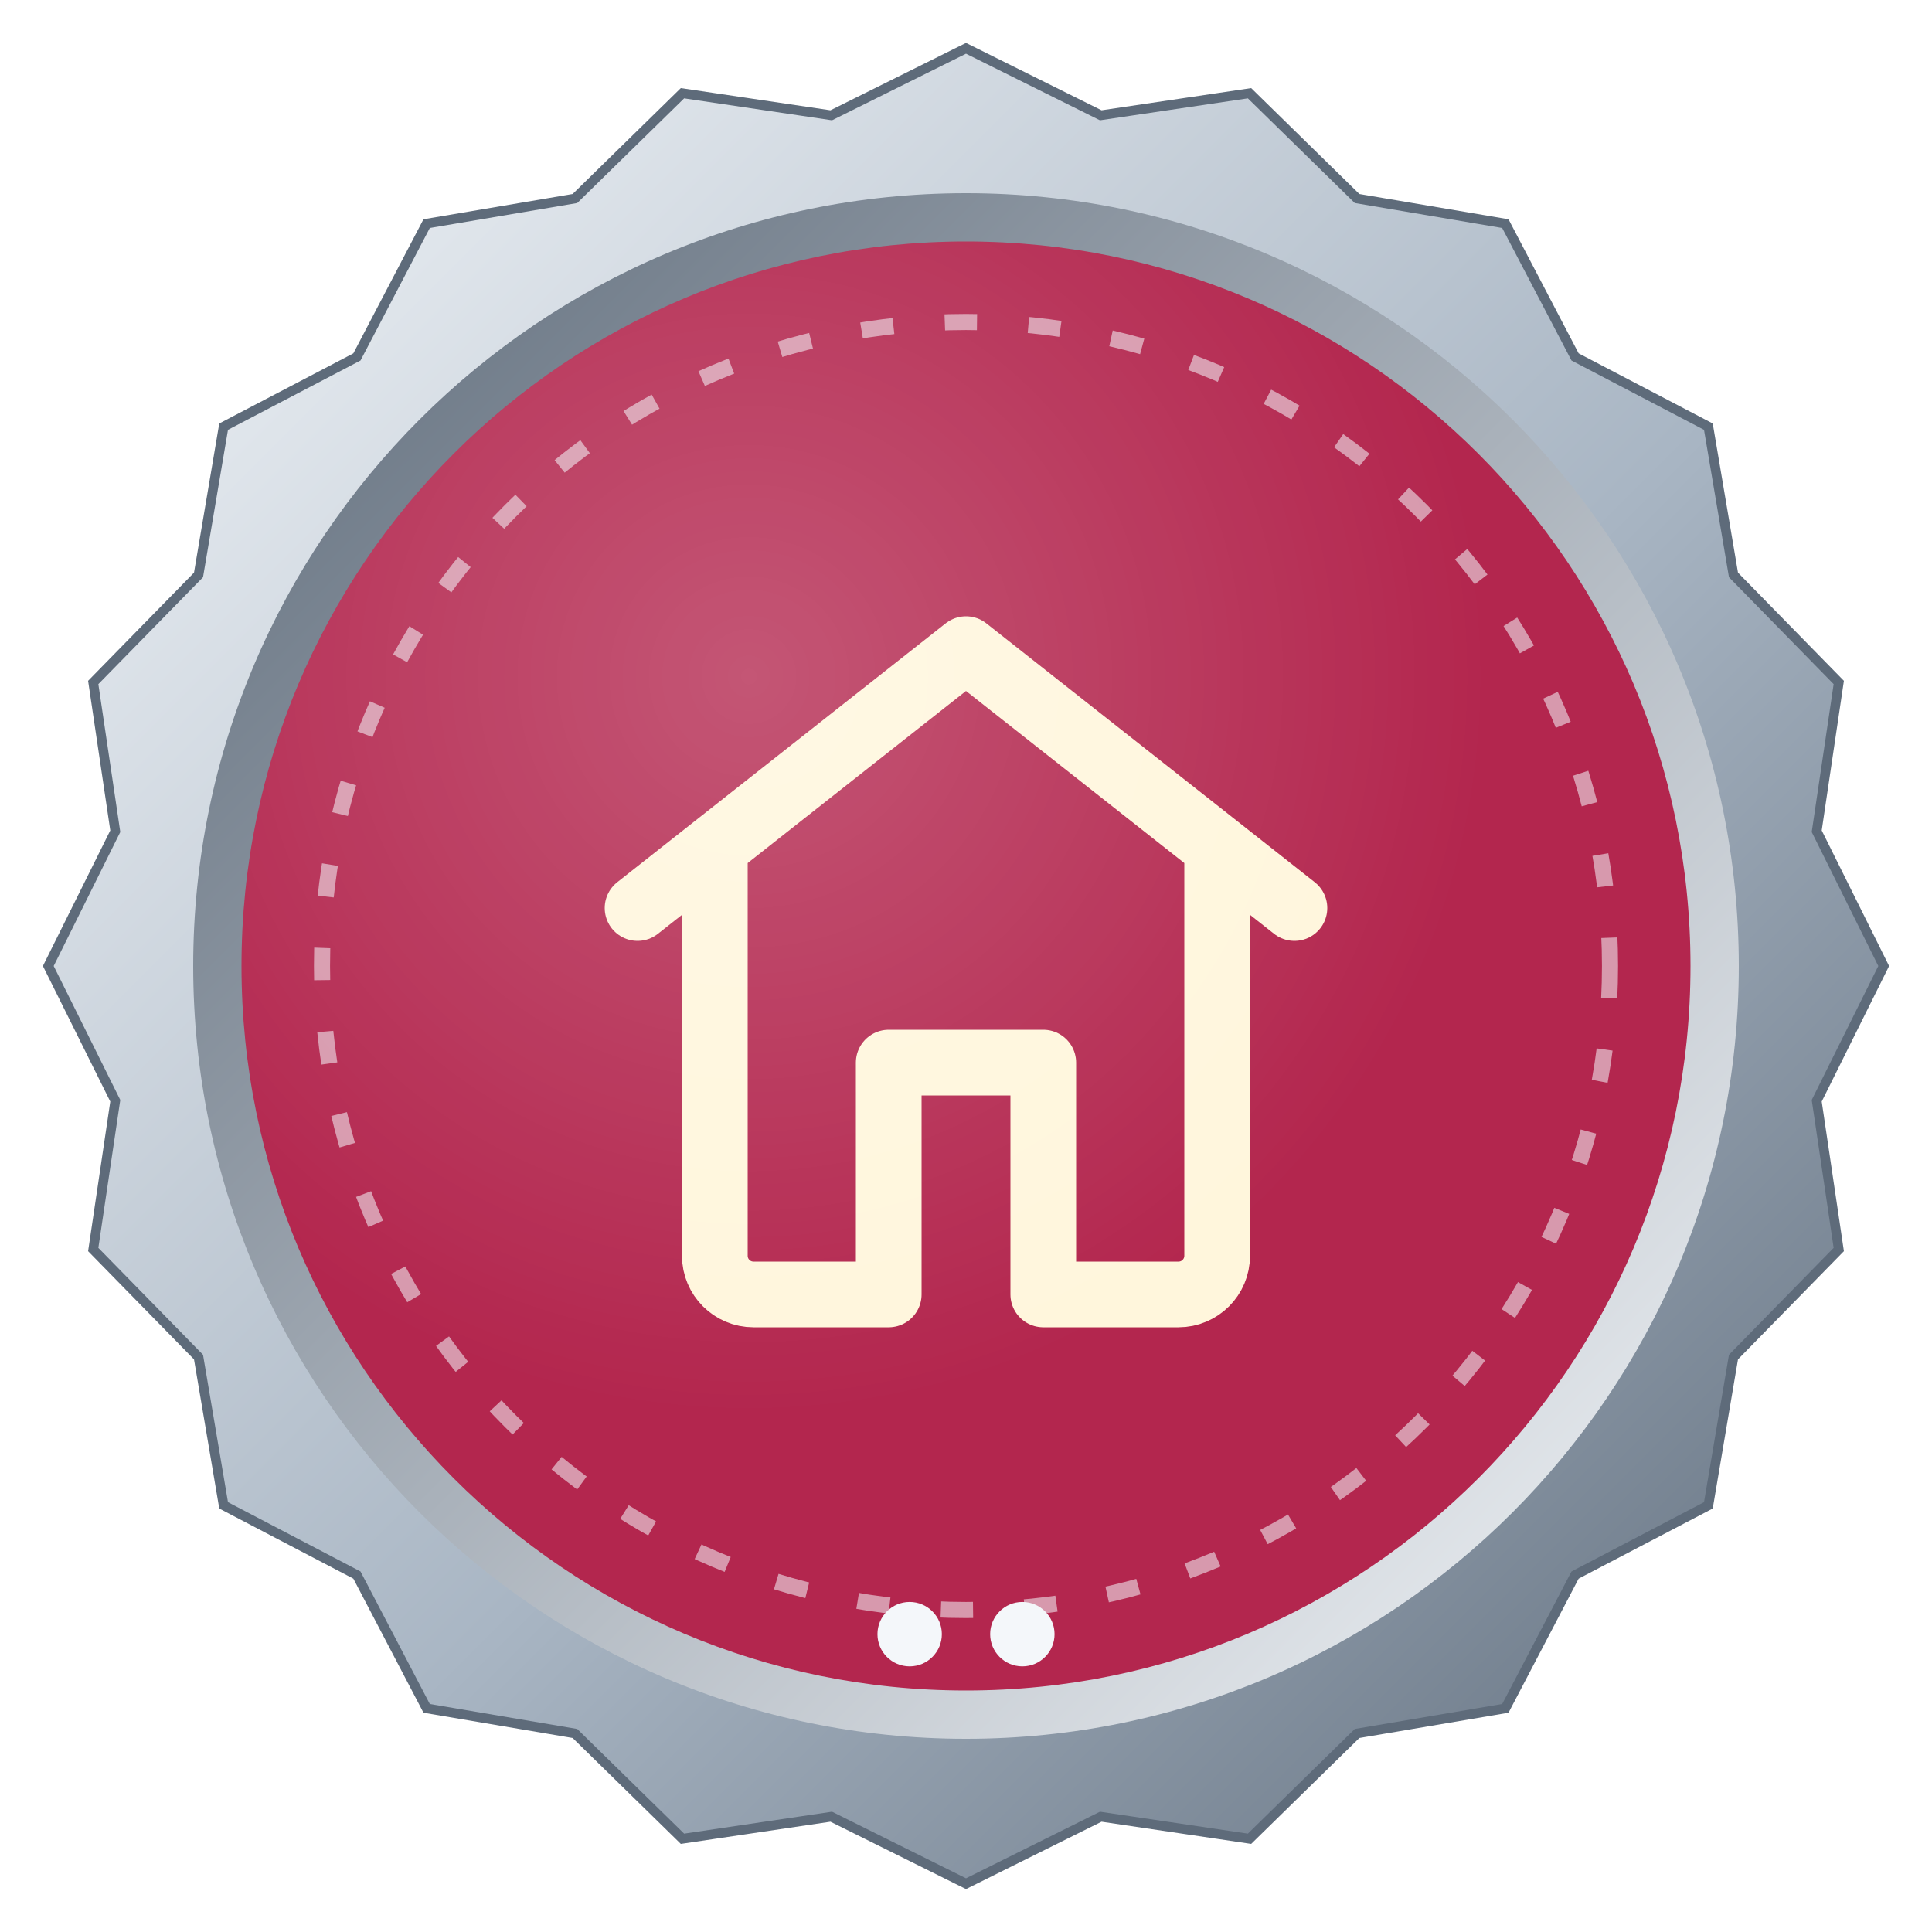
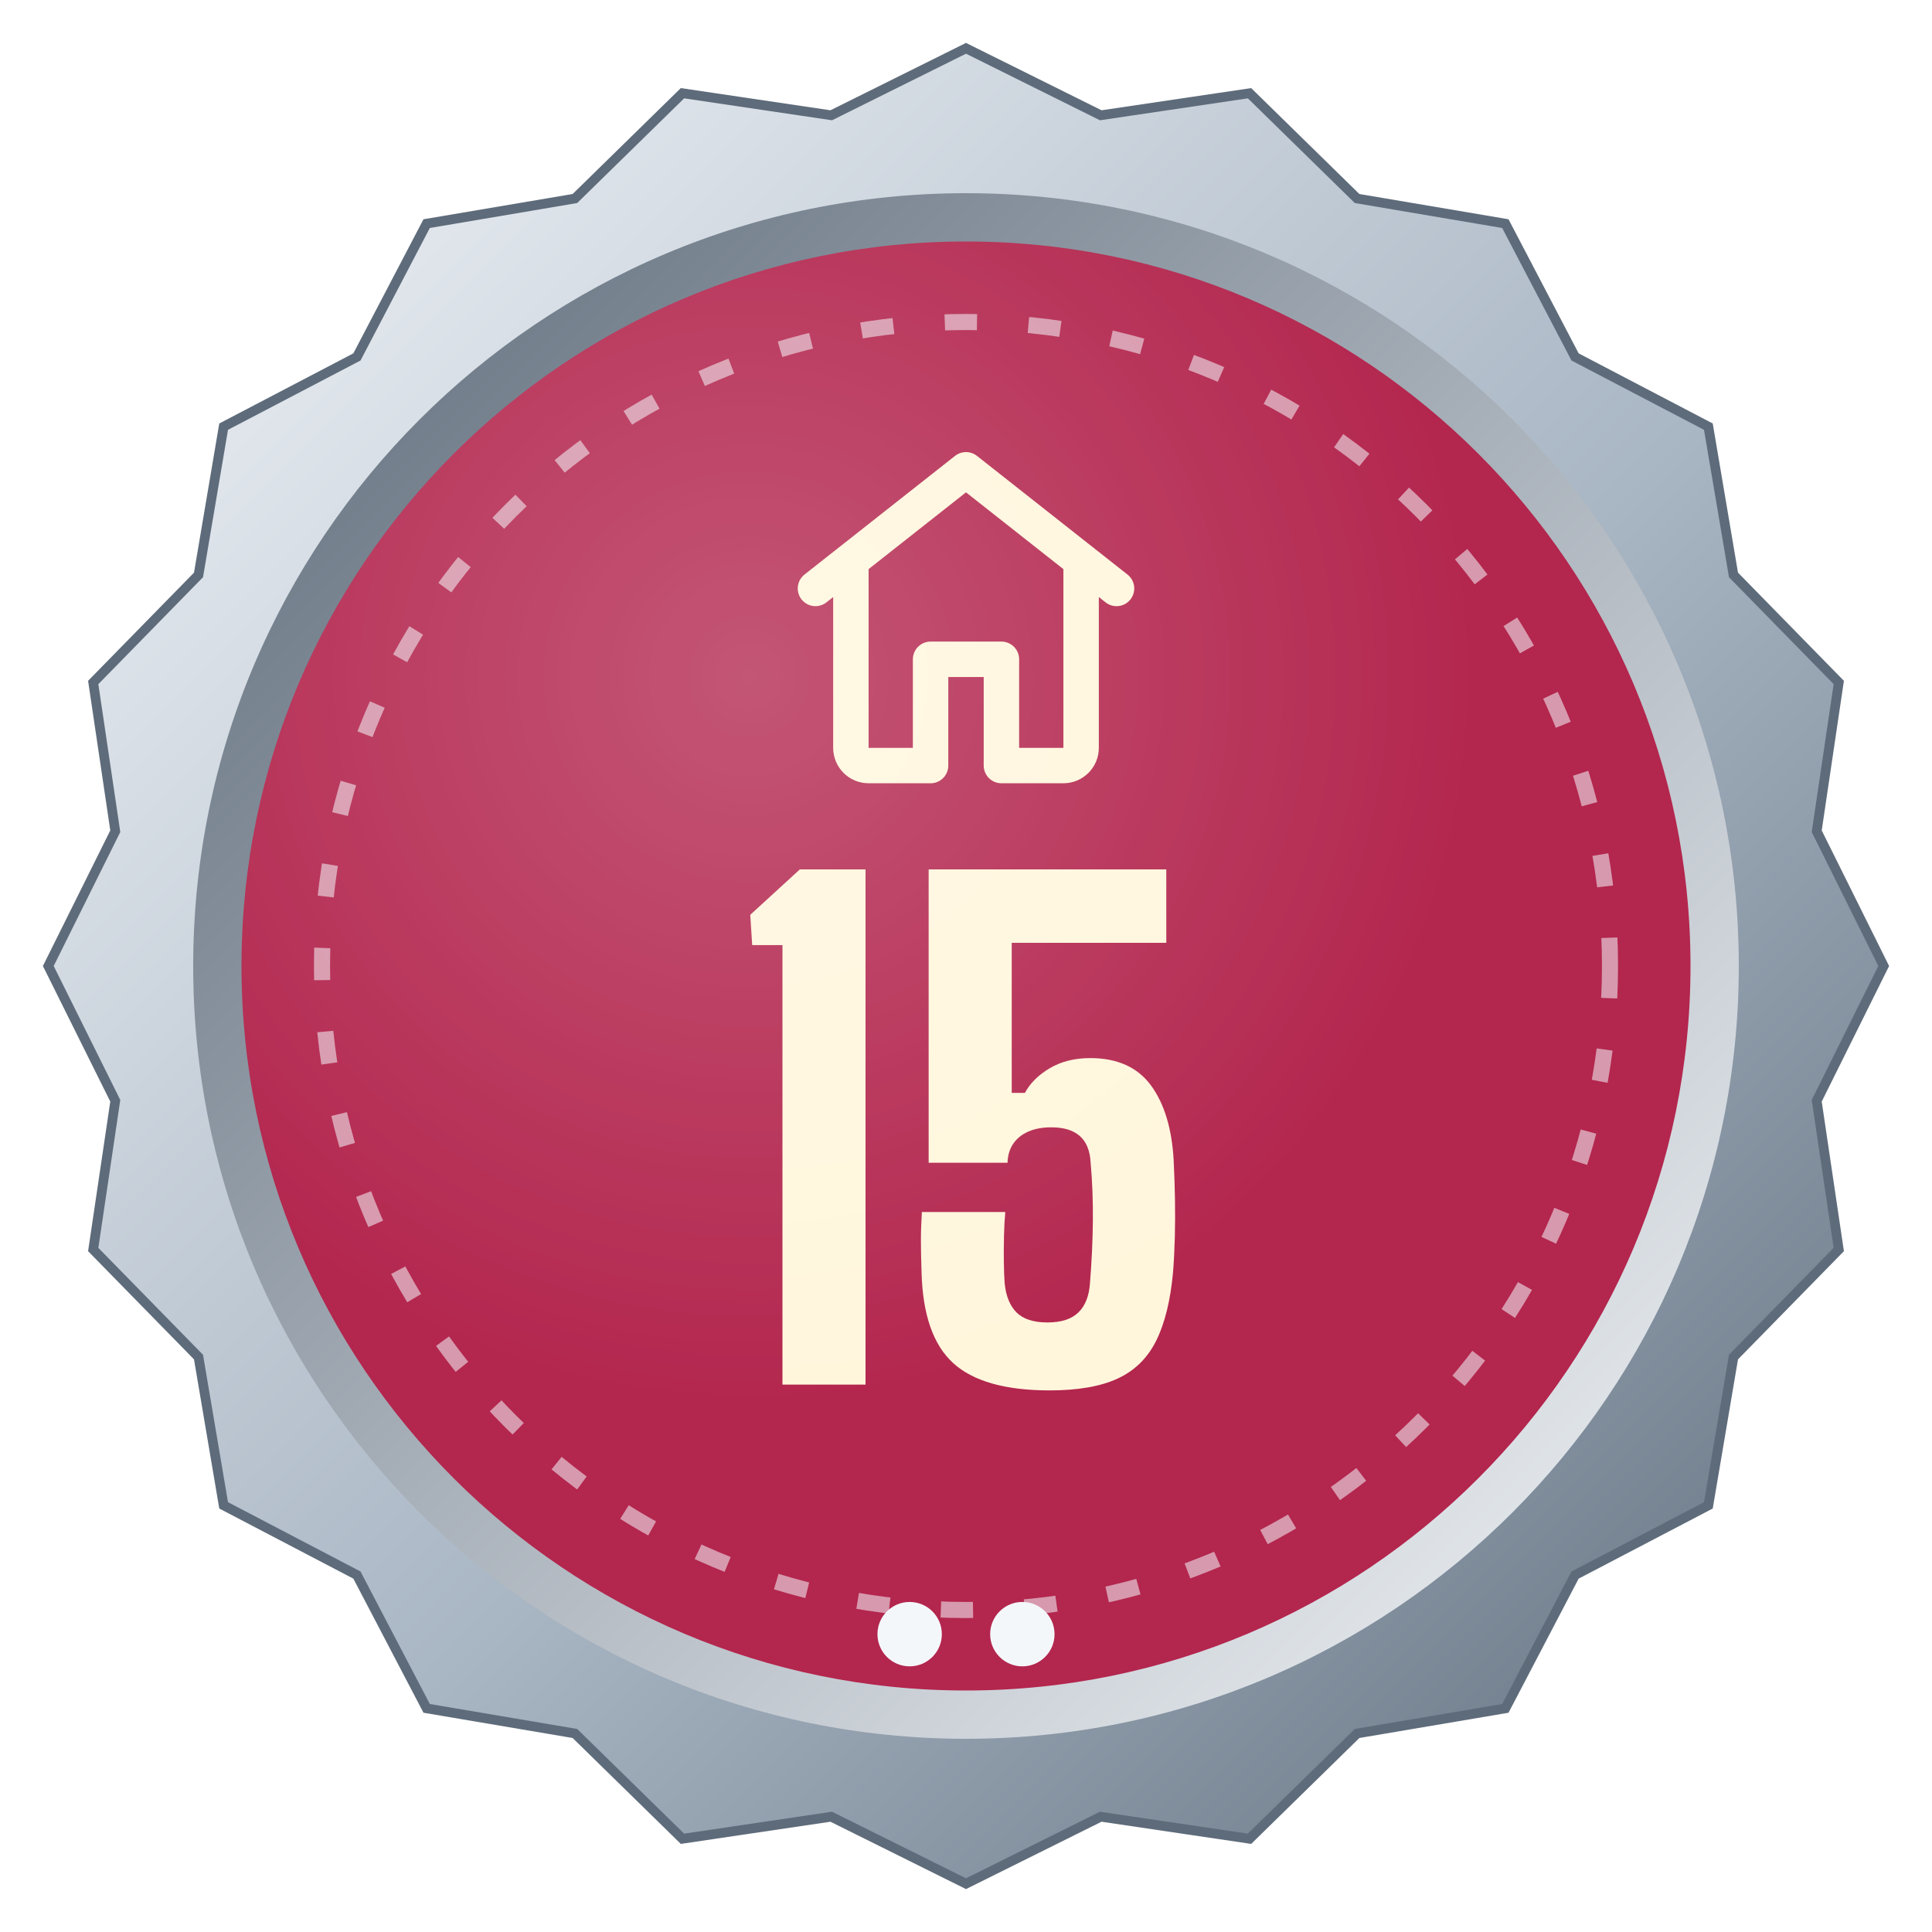
<svg xmlns="http://www.w3.org/2000/svg" viewBox="0 0 120 120">
  <defs>
    <linearGradient id="m" x1="0" y1="0" x2="1" y2="1">
      <stop offset="0" stop-color="#F4F7FA" />
      <stop offset=".55" stop-color="#A9B6C4" />
      <stop offset="1" stop-color="#5E6B7A" />
    </linearGradient>
    <linearGradient id="m2" x1="1" y1="1" x2="0" y2="0">
      <stop offset="0" stop-color="#F4F7FA" />
      <stop offset="1" stop-color="#5E6B7A" />
    </linearGradient>
    <radialGradient id="e" cx=".35" cy=".3" r=".85">
      <stop offset="0" stop-color="#fff" stop-opacity=".22" />
      <stop offset=".6" stop-color="#fff" stop-opacity="0" />
    </radialGradient>
  </defs>
  <path d="M60.00,3.00 L68.37,7.16 L77.61,5.79 L84.29,12.33 L93.50,13.89 L97.83,22.17 L106.11,26.50 L107.67,35.71 L114.21,42.39 L112.84,51.63 L117.00,60.00 L112.84,68.37 L114.21,77.61 L107.67,84.29 L106.11,93.50 L97.83,97.83 L93.50,106.11 L84.29,107.67 L77.61,114.21 L68.37,112.84 L60.00,117.00 L51.63,112.84 L42.39,114.21 L35.71,107.67 L26.50,106.11 L22.17,97.83 L13.89,93.50 L12.33,84.29 L5.79,77.61 L7.16,68.37 L3.00,60.00 L7.16,51.63 L5.79,42.39 L12.33,35.71 L13.89,26.50 L22.17,22.17 L26.50,13.89 L35.71,12.33 L42.39,5.79 L51.63,7.16Z" fill="url(#m)" stroke="#5E6B7A" stroke-width=".6" />
  <circle cx="60" cy="60" r="48" fill="url(#m2)" />
  <circle cx="60" cy="60" r="45" fill="#B3264E" />
  <circle cx="60" cy="60" r="40" fill="none" stroke="#F4F7FA" stroke-opacity=".55" stroke-width="1" stroke-dasharray="2 3.2" />
-   <g transform="translate(31.2 31.2) scale(2.4)" fill="none" stroke="#FFF6DC" stroke-width="1.7" stroke-linecap="round" stroke-linejoin="round">
+   <g transform="translate(46.8 25) scale(1.1)" fill="none" stroke="#FFF6DC" stroke-width="2" stroke-linecap="round" stroke-linejoin="round">
    <path d="M3.5 10.5 12 3.8l8.5 6.7M5.5 9v10.5a1 1 0 0 0 1 1H10v-6h4v6h3.5a1 1 0 0 0 1-1V9" />
  </g>
+   <path d="M48.6 86.0V58.7H46.72L46.6 56.82L49.68 54.0H53.76V86.0ZM65.2 86.36Q61.06 86.36 59.2 84.66Q57.34 82.96 57.24 79.02Q57.2 77.9 57.2 77.06Q57.2 76.22 57.26 75.28H62.44Q62.38 75.92 62.36 76.75Q62.34 77.58 62.35 78.36Q62.36 79.14 62.4 79.7Q62.52 80.9 63.14 81.52Q63.76 82.14 65.06 82.14Q66.34 82.14 66.98 81.52Q67.62 80.9 67.7 79.7Q67.86 77.72 67.88 75.85Q67.9 73.98 67.74 72.2Q67.68 71.1 67.07 70.56Q66.46 70.02 65.3 70.02Q64.48 70.02 63.88 70.28Q63.28 70.54 62.94 71.03Q62.6 71.52 62.58 72.22H57.68V54.0H72.44V58.56H62.84V67.88H63.66Q64.14 66.98 65.2 66.35Q66.26 65.72 67.72 65.72Q70.24 65.72 71.49 67.42Q72.74 69.12 72.9 72.1Q72.96 73.32 72.98 74.52Q73.0 75.72 72.97 76.86Q72.94 78.0 72.86 79.02Q72.62 81.64 71.82 83.26Q71.02 84.88 69.43 85.62Q67.84 86.36 65.2 86.36Z" fill="#FFF6DC" />
  <circle cx="56.5" cy="101.5" r="2" fill="#F4F7FA" />
  <circle cx="63.5" cy="101.5" r="2" fill="#F4F7FA" />
  <circle cx="60" cy="60" r="45" fill="url(#e)" />
</svg>
